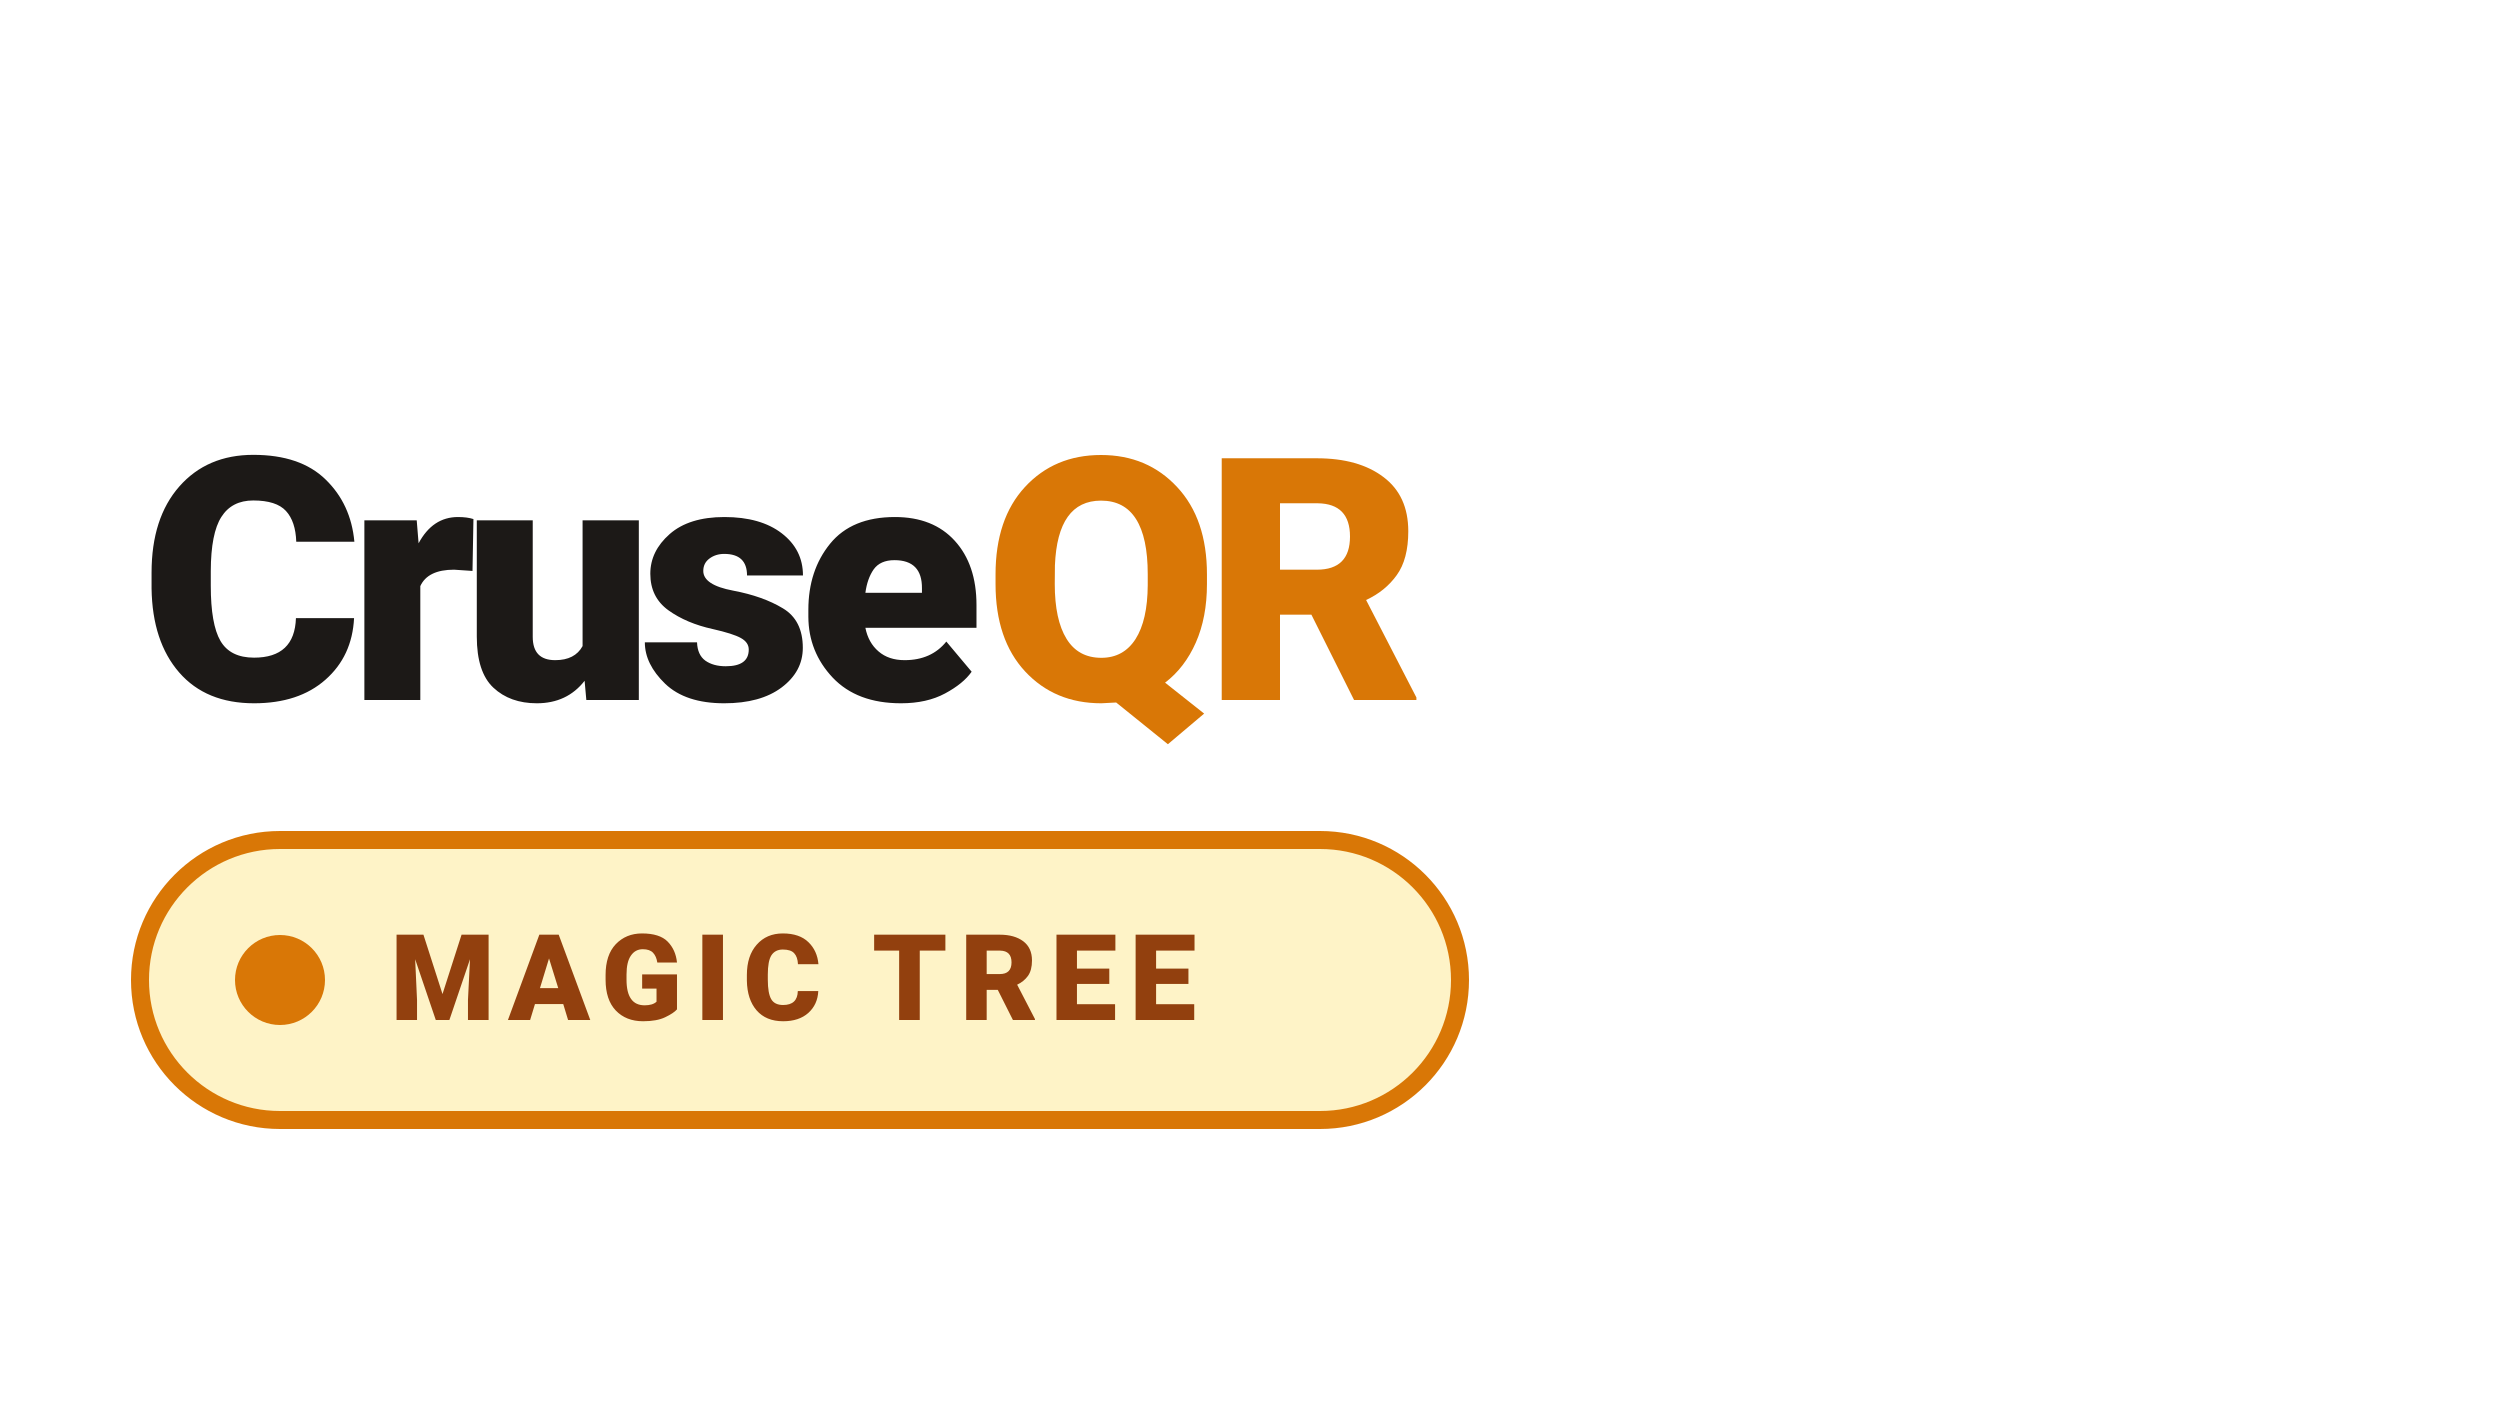
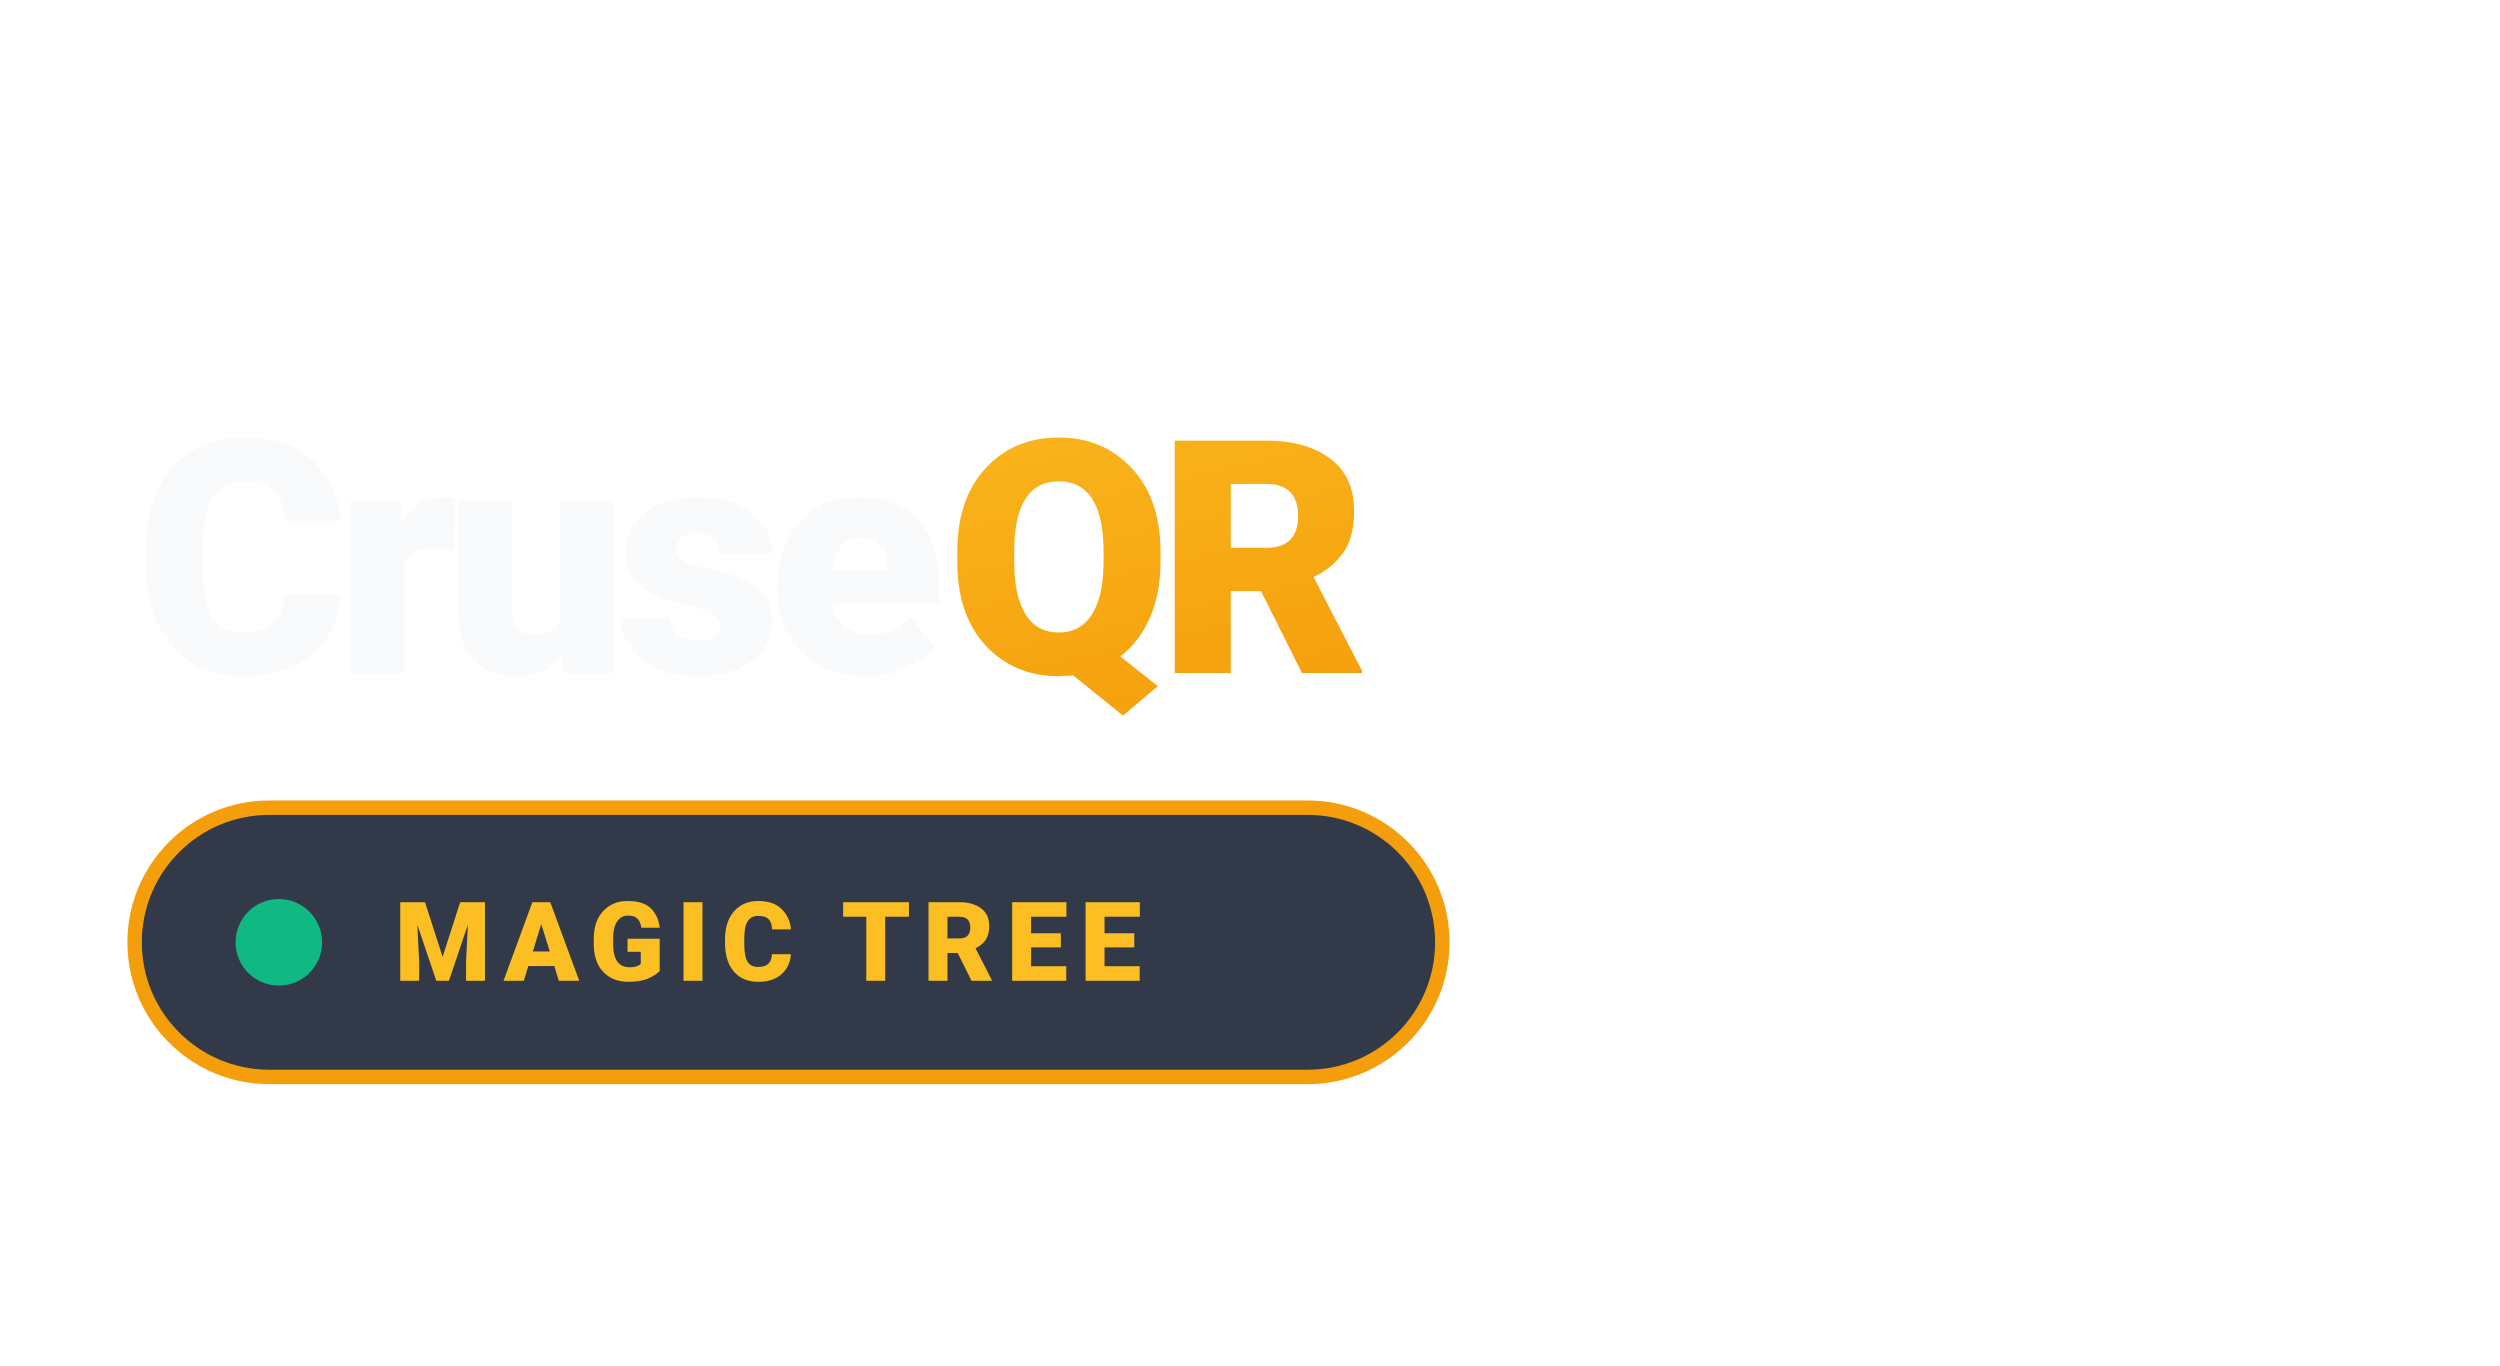
- <svg xmlns="http://www.w3.org/2000/svg" viewBox="0 0 250 142" width="250" height="142">
+ <svg xmlns="http://www.w3.org/2000/svg" viewBox="0 0 260 142" width="260" height="142">
  <defs>
    <linearGradient id="goldGrad" x1="0%" y1="0%" x2="100%" y2="100%">
-       <stop offset="0%" stop-color="#f59e0b" />
-       <stop offset="100%" stop-color="#d97706" />
+       <stop offset="0%" stop-color="#fbbf24" />
+       <stop offset="100%" stop-color="#f59e0b" />
    </linearGradient>
+     <filter id="neonGlow" x="-20%" y="-20%" width="140%" height="140%">
+       <feGaussianBlur stdDeviation="3" result="blur" />
+       <feComposite in="SourceGraphic" in2="blur" operator="over" />
+     </filter>
  </defs>
  <g transform="translate(14, 46)">
-     <text x="0" y="24" font-family="-apple-system, BlinkMacSystemFont, Segoe UI, Roboto, sans-serif" font-size="34" font-weight="900" letter-spacing="-1.5" fill="#1c1917">
-       Cruse<tspan fill="#d97706">QR</tspan>
+     <text x="0" y="24" font-family="-apple-system, BlinkMacSystemFont, Segoe UI, Roboto, sans-serif" font-size="34" font-weight="900" letter-spacing="-1.5" fill="#f8fafc">
+       Cruse<tspan fill="url(#goldGrad)">QR</tspan>
    </text>
  </g>
  <g transform="translate(14, 84)">
-     <rect x="0" y="0" width="132" height="28" rx="14" fill="#fef3c7" stroke="#d97706" stroke-width="1.8" />
-     <circle cx="14" cy="14" r="4.5" fill="#d97706" />
-     <text x="25" y="18" font-family="-apple-system, BlinkMacSystemFont, Segoe UI, Roboto, sans-serif" font-size="12" font-weight="800" letter-spacing="1.2" fill="#92400e">MAGIC TREE</text>
+     <rect x="0" y="0" width="136" height="28" rx="14" fill="rgba(15, 23, 42, 0.85)" stroke="#f59e0b" stroke-width="1.5" />
+     <circle cx="15" cy="14" r="4.5" fill="#10b981" />
+     <text x="27" y="18" font-family="-apple-system, BlinkMacSystemFont, Segoe UI, Roboto, sans-serif" font-size="11.5" font-weight="800" letter-spacing="1.2" fill="#fbbf24">MAGIC TREE</text>
  </g>
</svg>
